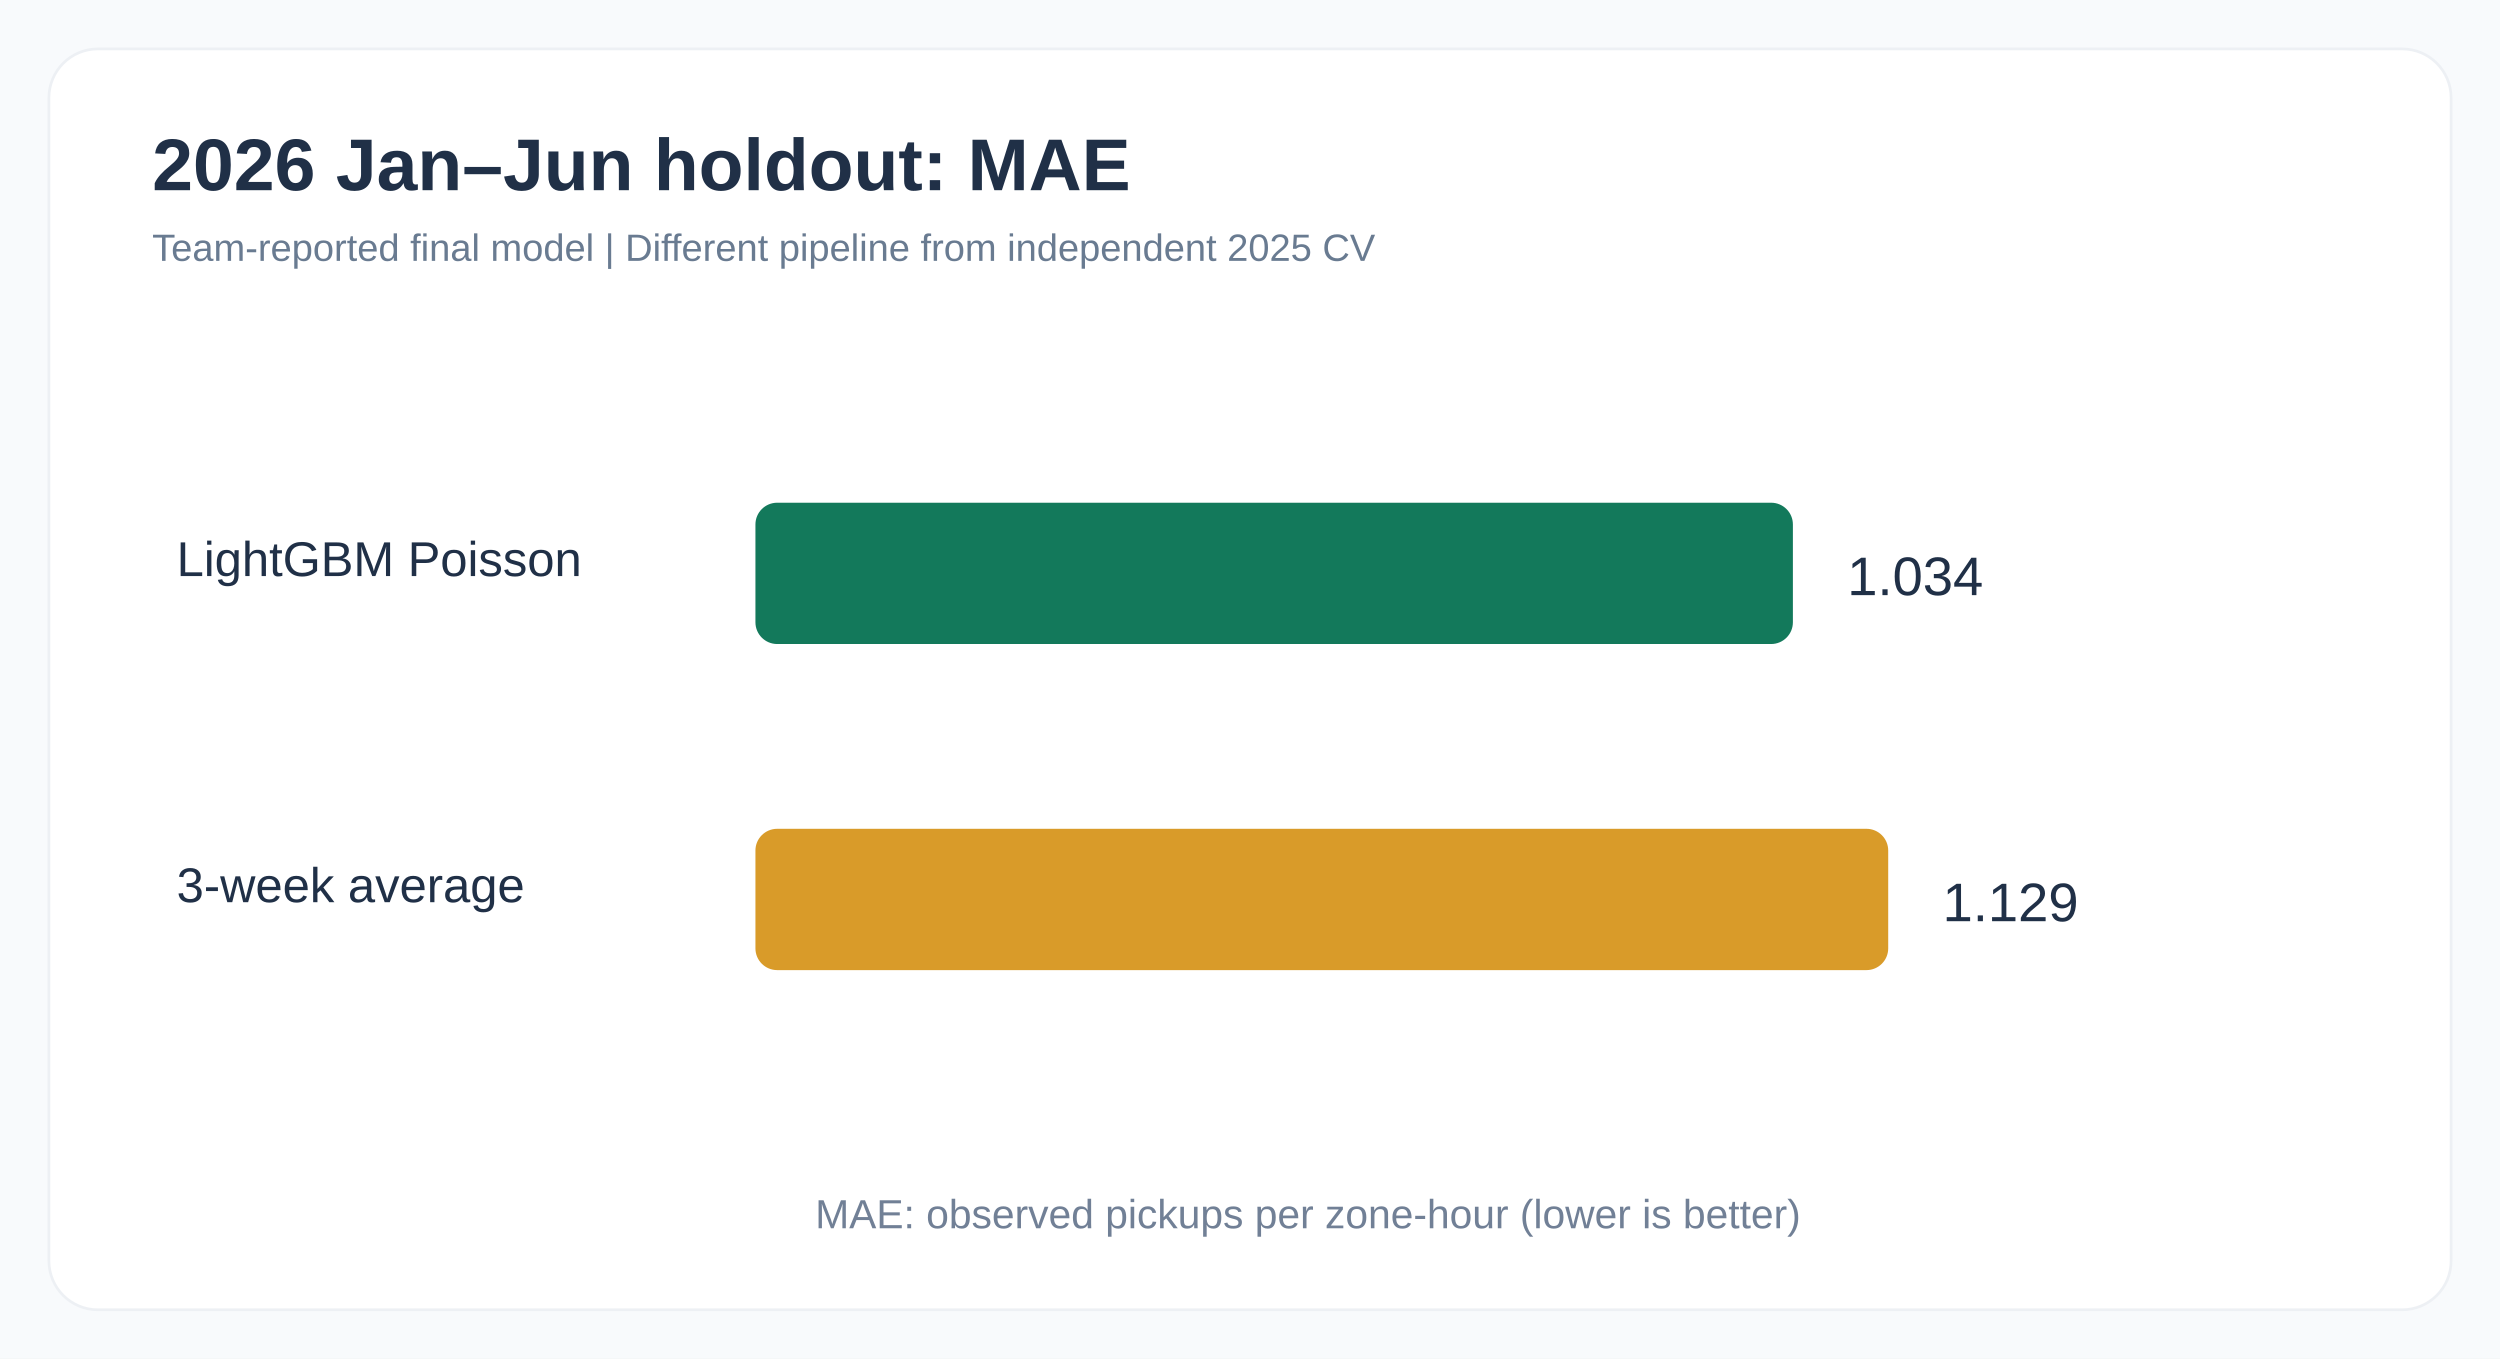
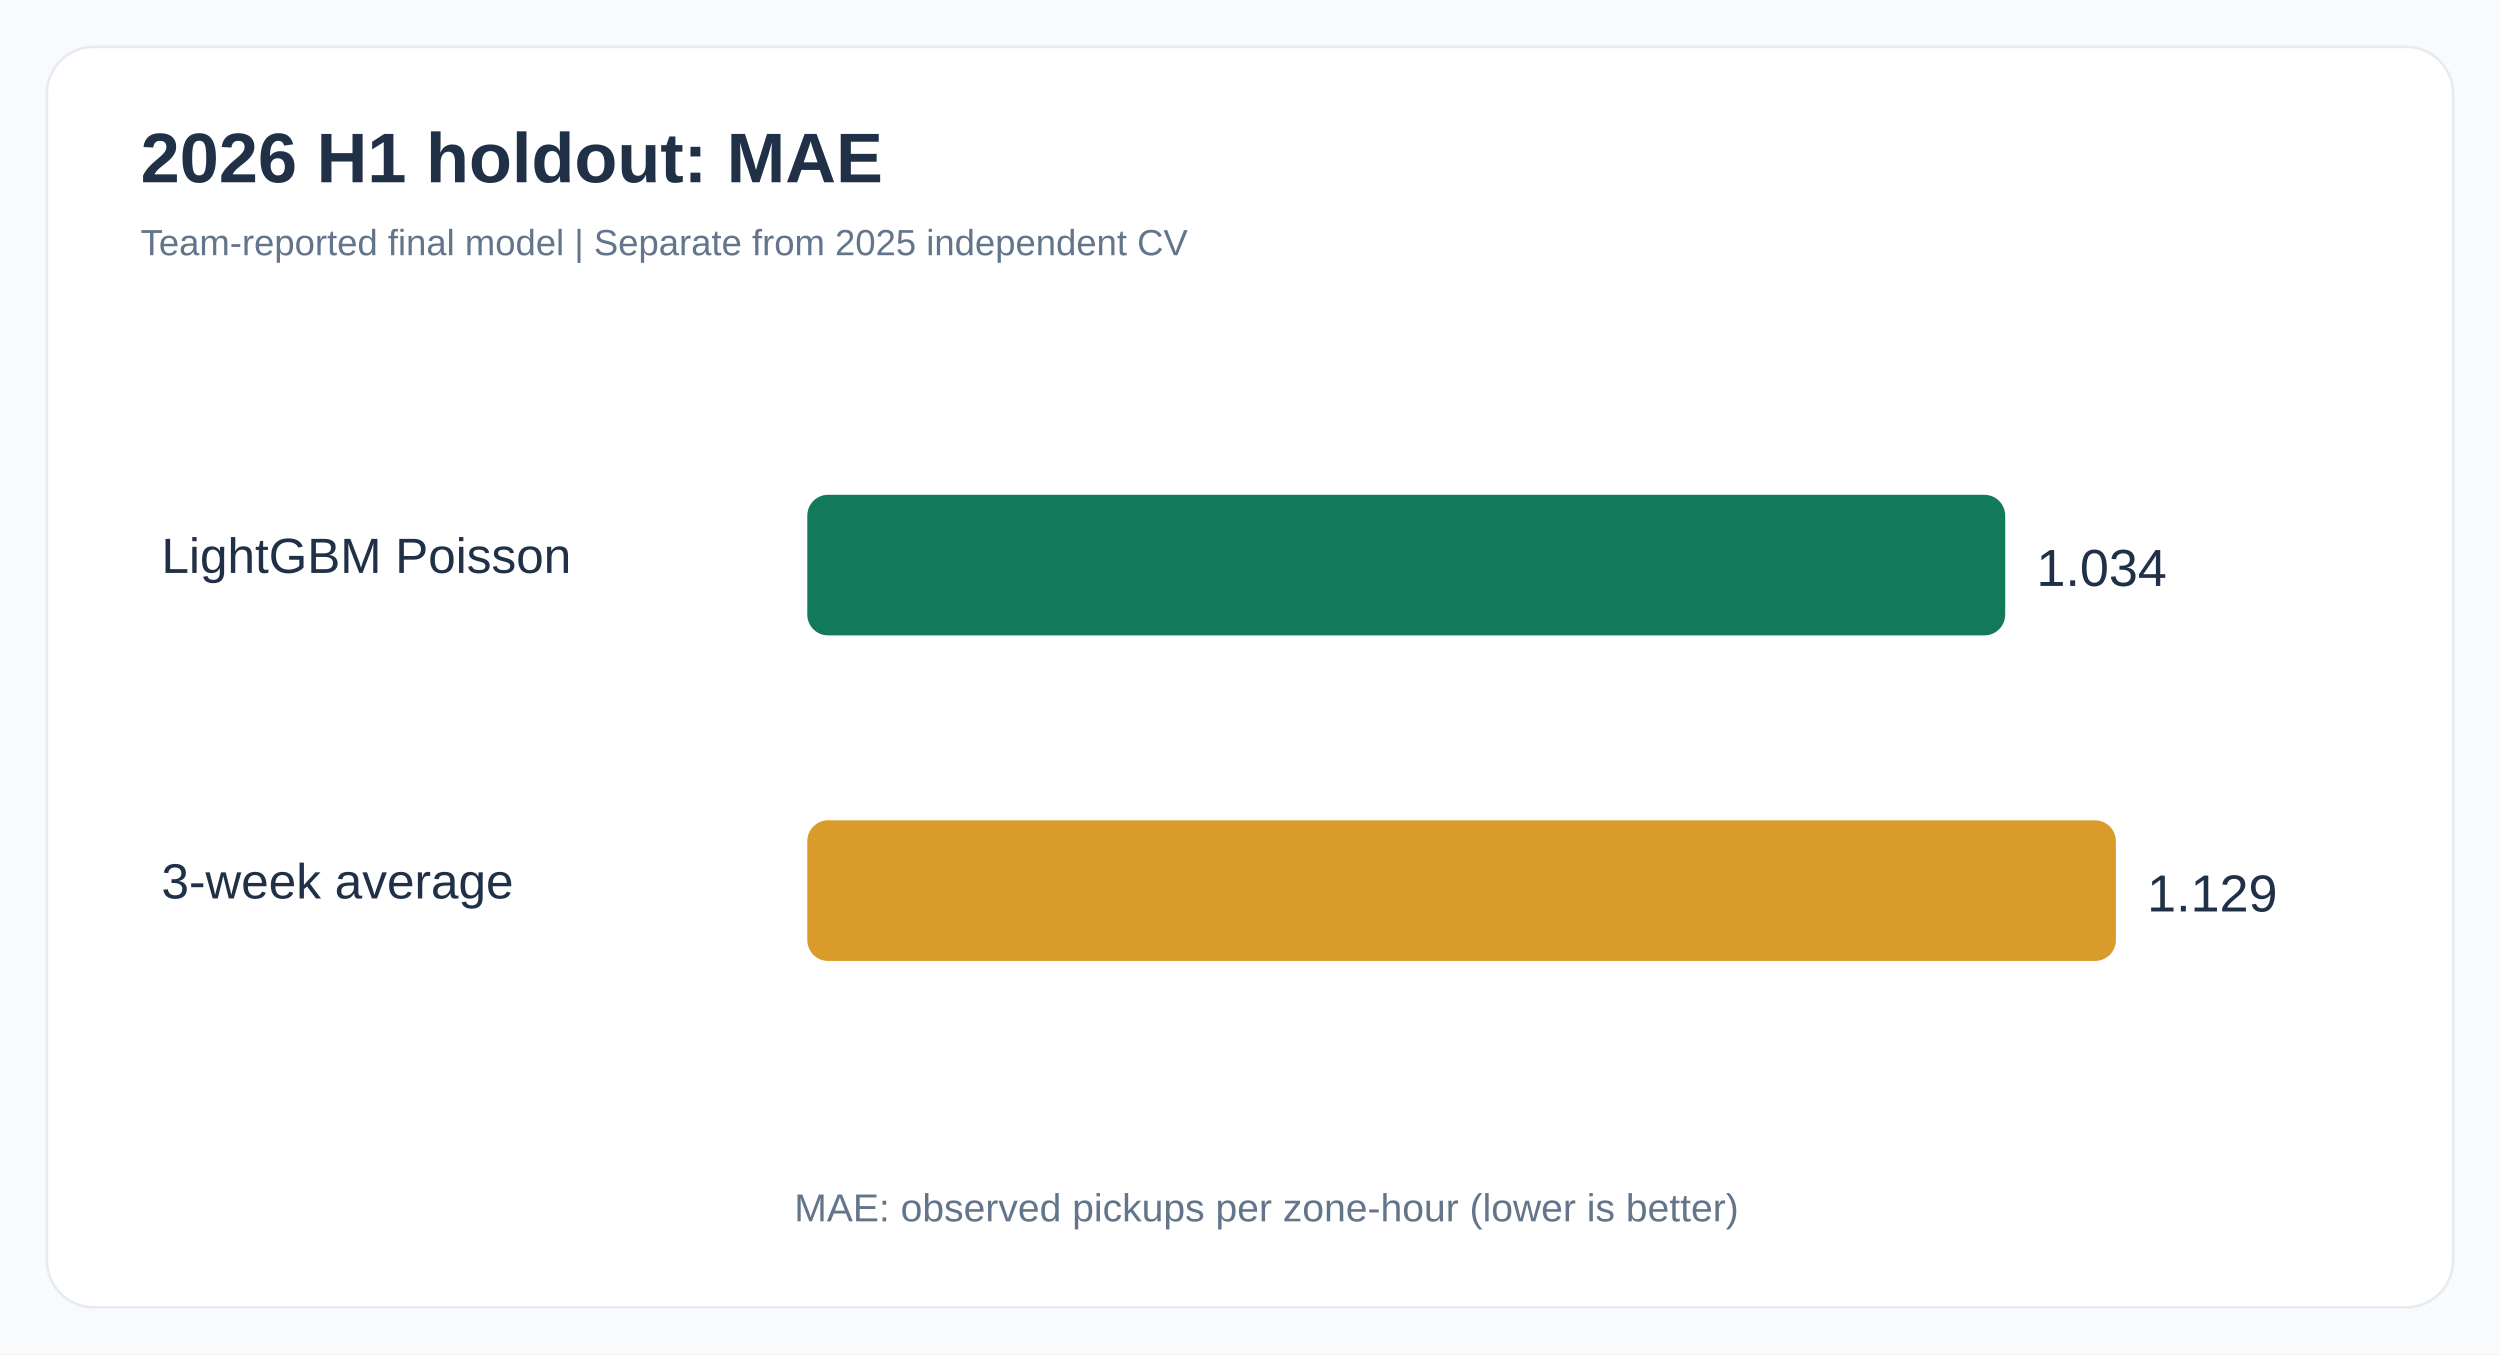
- <svg xmlns="http://www.w3.org/2000/svg" viewBox="0 0 920 500" role="img" aria-label="2026 Jan–Jun holdout: MAE">
-   <rect width="920" height="500" fill="#f8fafc" />
-   <rect x="18" y="18" width="884" height="464" rx="18" fill="#fff" stroke="#edf0f4" />
-   <g font-family="Arial,Helvetica,sans-serif" fill="#203047">
-     <text x="56" y="70" font-size="27" font-weight="700">2026 Jan–Jun holdout: MAE</text>
-     <text x="56" y="96" font-size="14" fill="#697b91">Team-reported final model | Different pipeline from independent 2025 CV</text>
-     <text x="65" y="212" font-size="18" fill="#203047">LightGBM Poisson</text>
-     <rect x="278" y="185" width="381.785" height="52" rx="8" fill="#13795b" />
-     <text x="679.785" y="219" font-size="20" fill="#203047">1.034</text>
-     <text x="65" y="332" font-size="18" fill="#203047">3-week average</text>
-     <rect x="278" y="305" width="416.862" height="52" rx="8" fill="#d99b29" />
-     <text x="714.862" y="339" font-size="20" fill="#203047">1.129</text>
-     <text x="300" y="452" font-size="15" fill="#718096">MAE: observed pickups per zone-hour (lower is better)</text>
+ <svg xmlns="http://www.w3.org/2000/svg" viewBox="0 0 960 520" role="img" aria-label="2026 H1 holdout: MAE">
+   <rect width="960" height="520" fill="#f8fafc" />
+   <rect x="18" y="18" width="924" height="484" rx="18" fill="#fff" stroke="#e5ebf0" />
+   <g font-family="Arial,Helvetica,sans-serif">
+     <text x="54" y="70" font-size="27" fill="#203047" font-weight="700">2026 H1 holdout: MAE</text>
+     <text x="54" y="98" font-size="14" fill="#63758a">Team-reported final model | Separate from 2025 independent CV</text>
+     <text x="62" y="220" font-size="19" fill="#203047">LightGBM Poisson</text>
+     <rect x="310" y="190" width="460.0" height="54" rx="8" fill="#13795b" />
+     <text x="782.0" y="225" font-size="20" fill="#203047">1.034</text>
+     <text x="62" y="345" font-size="19" fill="#203047">3-week average</text>
+     <rect x="310" y="315" width="502.5" height="54" rx="8" fill="#d99b29" />
+     <text x="824.5" y="350" font-size="20" fill="#203047">1.129</text>
+     <text x="305" y="469" font-size="15" fill="#63758a">MAE: observed pickups per zone-hour (lower is better)</text>
  </g>
</svg>
